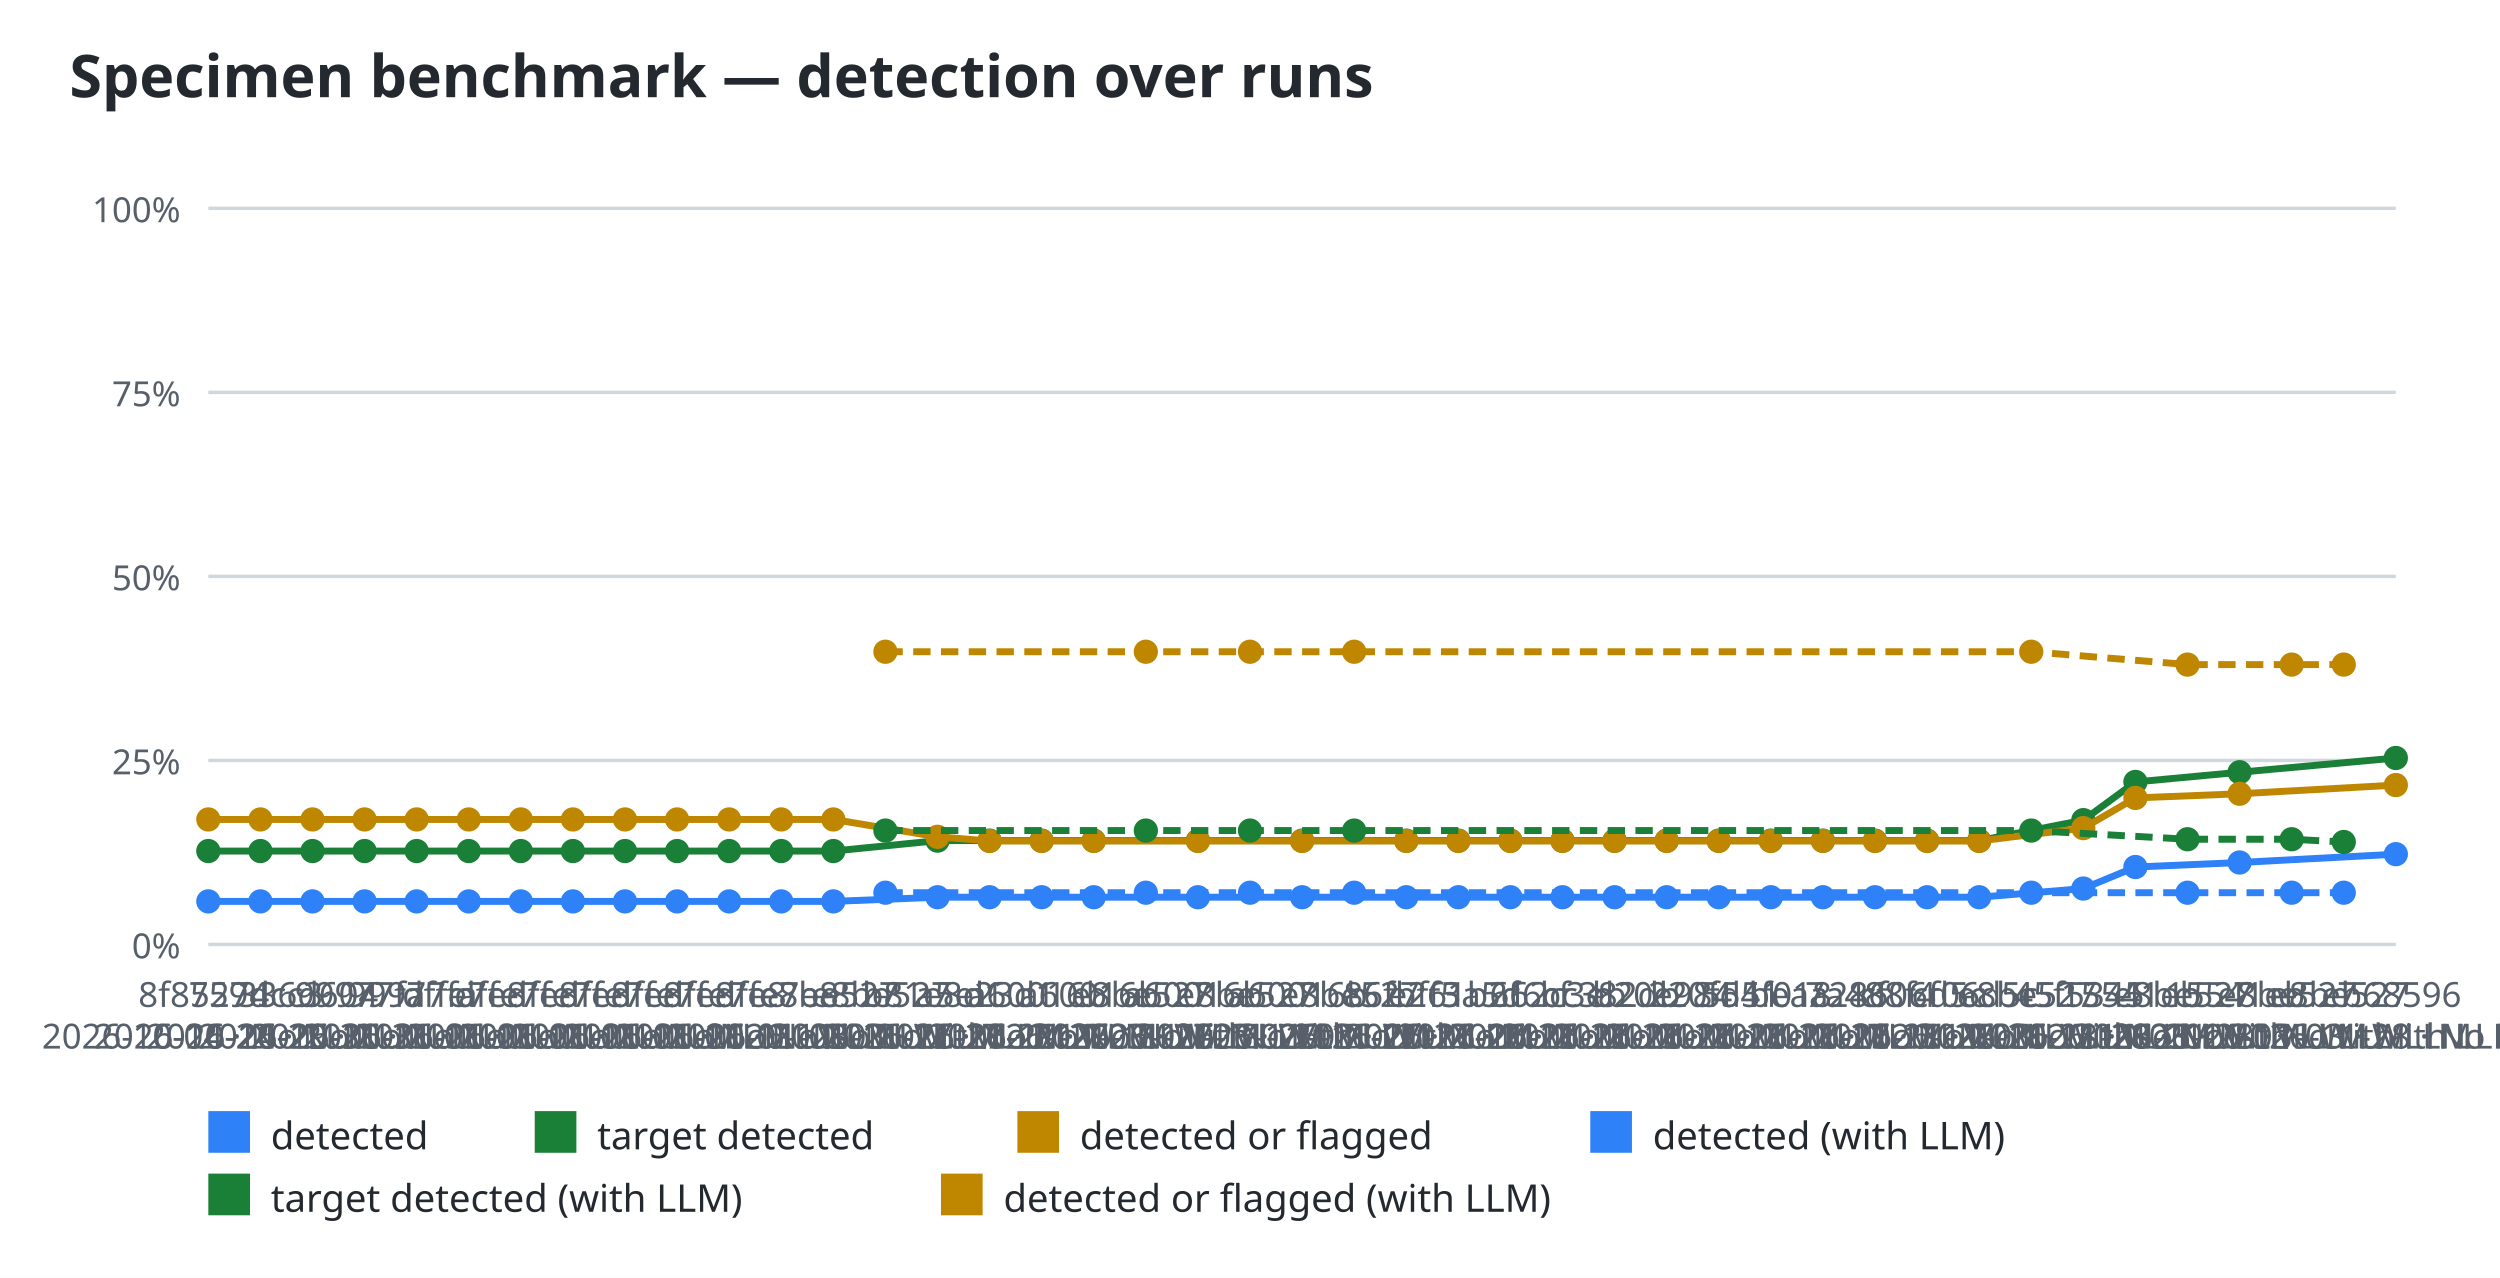
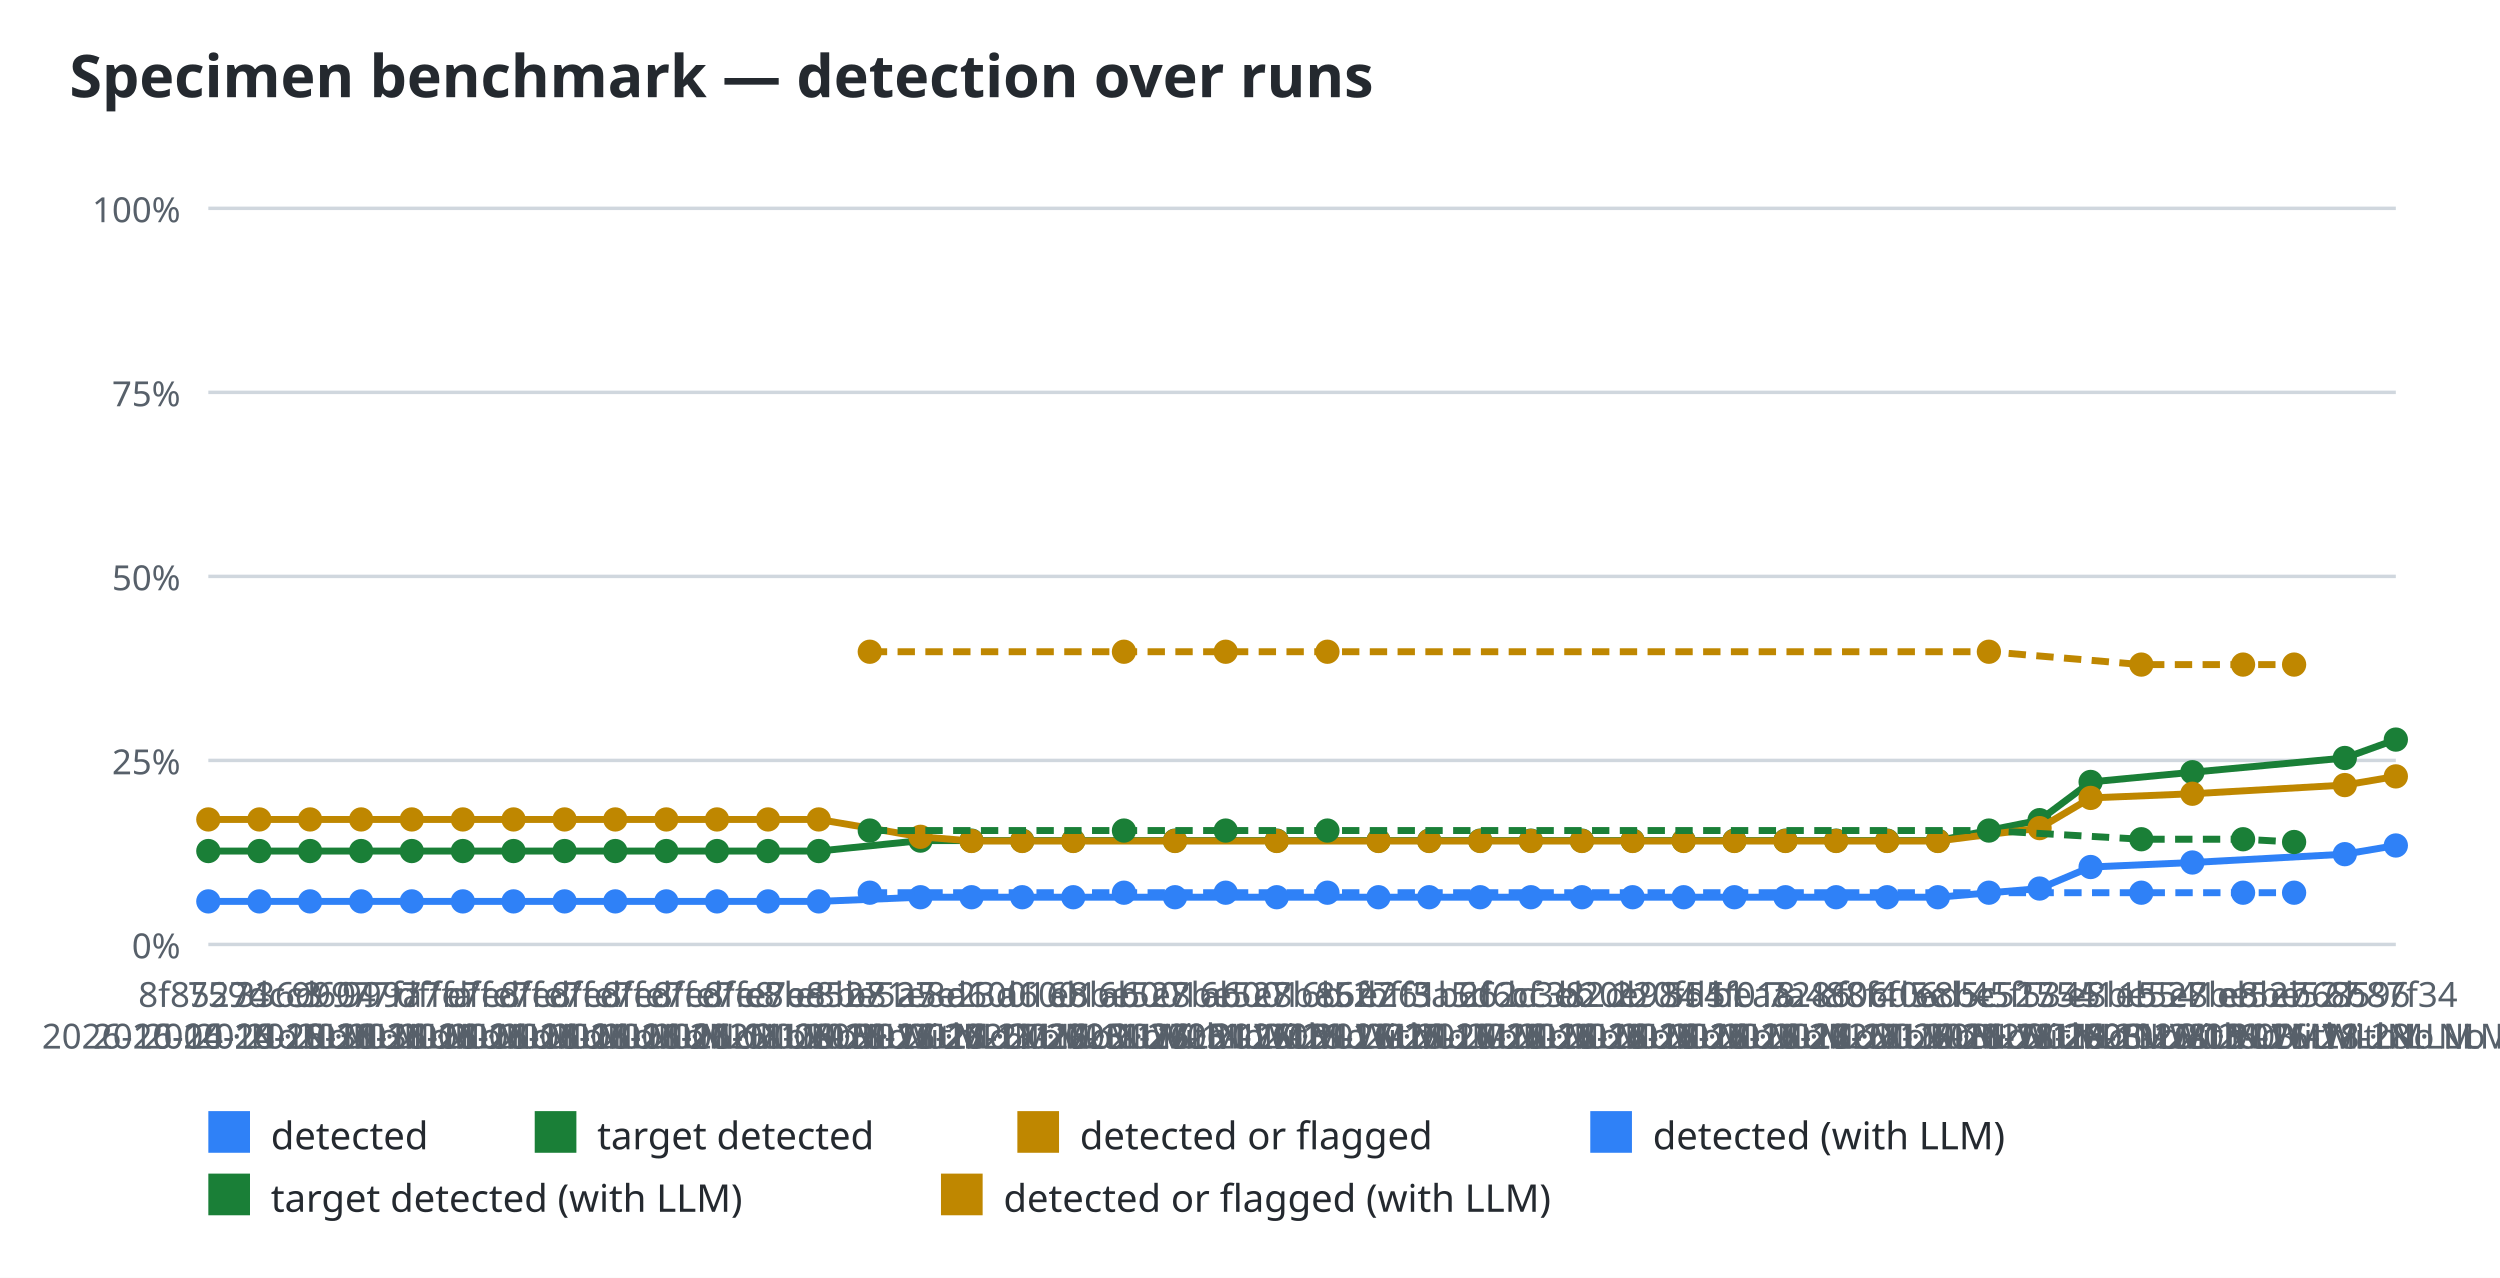
<svg xmlns="http://www.w3.org/2000/svg" viewBox="0 0 720 368" font-family="sans-serif">
  <rect width="720" height="368" fill="white" />
  <text x="20" y="28" font-size="17" font-weight="bold" fill="#24292f">Specimen benchmark — detection over runs</text>
  <line x1="60" y1="272.0" x2="690" y2="272.0" stroke="#d0d7de" stroke-width="1" />
  <text x="52" y="276.0" font-size="10" fill="#57606a" text-anchor="end">0%</text>
  <line x1="60" y1="219.0" x2="690" y2="219.0" stroke="#d0d7de" stroke-width="1" />
  <text x="52" y="223.0" font-size="10" fill="#57606a" text-anchor="end">25%</text>
  <line x1="60" y1="166.0" x2="690" y2="166.0" stroke="#d0d7de" stroke-width="1" />
  <text x="52" y="170.0" font-size="10" fill="#57606a" text-anchor="end">50%</text>
  <line x1="60" y1="113.0" x2="690" y2="113.0" stroke="#d0d7de" stroke-width="1" />
  <text x="52" y="117.0" font-size="10" fill="#57606a" text-anchor="end">75%</text>
  <line x1="60" y1="60.0" x2="690" y2="60.0" stroke="#d0d7de" stroke-width="1" />
  <text x="52" y="64.0" font-size="10" fill="#57606a" text-anchor="end">100%</text>
-   <polyline points="60.0,259.6 75.0,259.6 90.0,259.6 105.0,259.6 120.0,259.6 135.0,259.6 150.0,259.6 165.0,259.6 180.0,259.6 195.0,259.6 210.0,259.6 225.0,259.6 240.0,259.6 270.0,258.4 285.0,258.4 300.0,258.4 315.0,258.4 345.0,258.4 375.0,258.4 405.0,258.4 420.0,258.4 435.0,258.4 450.0,258.4 465.0,258.4 480.0,258.4 495.0,258.4 510.0,258.4 525.0,258.4 540.0,258.4 555.0,258.4 570.0,258.4 600.0,255.9 615.0,249.7 645.0,248.4 690.0,246.0" fill="none" stroke="#2f81f7" stroke-width="2" />
+   <polyline points="60.0,259.6 74.7,259.6 89.3,259.6 104.0,259.6 118.6,259.6 133.3,259.6 147.9,259.6 162.6,259.6 177.2,259.6 191.9,259.6 206.5,259.6 221.2,259.6 235.8,259.6 265.1,258.4 279.8,258.4 294.4,258.4 309.1,258.4 338.4,258.4 367.7,258.4 397.0,258.4 411.6,258.4 426.3,258.4 440.9,258.4 455.6,258.4 470.2,258.4 484.9,258.4 499.5,258.4 514.2,258.4 528.8,258.4 543.5,258.4 558.1,258.4 587.4,255.9 602.1,249.7 631.4,248.4 675.3,246.0 690.0,243.5" fill="none" stroke="#2f81f7" stroke-width="2" />
  <circle cx="60.0" cy="259.6" r="3.5" fill="#2f81f7" />
-   <circle cx="75.0" cy="259.6" r="3.5" fill="#2f81f7" />
-   <circle cx="90.0" cy="259.6" r="3.5" fill="#2f81f7" />
-   <circle cx="105.0" cy="259.6" r="3.5" fill="#2f81f7" />
-   <circle cx="120.0" cy="259.6" r="3.5" fill="#2f81f7" />
-   <circle cx="135.0" cy="259.6" r="3.5" fill="#2f81f7" />
-   <circle cx="150.0" cy="259.6" r="3.5" fill="#2f81f7" />
-   <circle cx="165.0" cy="259.6" r="3.5" fill="#2f81f7" />
-   <circle cx="180.0" cy="259.6" r="3.5" fill="#2f81f7" />
-   <circle cx="195.0" cy="259.6" r="3.5" fill="#2f81f7" />
-   <circle cx="210.0" cy="259.6" r="3.5" fill="#2f81f7" />
-   <circle cx="225.0" cy="259.6" r="3.5" fill="#2f81f7" />
-   <circle cx="240.0" cy="259.6" r="3.5" fill="#2f81f7" />
-   <circle cx="270.0" cy="258.4" r="3.5" fill="#2f81f7" />
-   <circle cx="285.0" cy="258.4" r="3.5" fill="#2f81f7" />
-   <circle cx="300.0" cy="258.4" r="3.5" fill="#2f81f7" />
-   <circle cx="315.0" cy="258.4" r="3.5" fill="#2f81f7" />
-   <circle cx="345.0" cy="258.4" r="3.5" fill="#2f81f7" />
-   <circle cx="375.0" cy="258.4" r="3.5" fill="#2f81f7" />
-   <circle cx="405.0" cy="258.4" r="3.5" fill="#2f81f7" />
-   <circle cx="420.0" cy="258.4" r="3.5" fill="#2f81f7" />
-   <circle cx="435.0" cy="258.4" r="3.5" fill="#2f81f7" />
-   <circle cx="450.0" cy="258.4" r="3.5" fill="#2f81f7" />
-   <circle cx="465.0" cy="258.4" r="3.5" fill="#2f81f7" />
-   <circle cx="480.0" cy="258.4" r="3.5" fill="#2f81f7" />
-   <circle cx="495.0" cy="258.4" r="3.5" fill="#2f81f7" />
-   <circle cx="510.0" cy="258.4" r="3.5" fill="#2f81f7" />
-   <circle cx="525.0" cy="258.4" r="3.5" fill="#2f81f7" />
-   <circle cx="540.0" cy="258.4" r="3.5" fill="#2f81f7" />
-   <circle cx="555.0" cy="258.4" r="3.5" fill="#2f81f7" />
-   <circle cx="570.0" cy="258.4" r="3.5" fill="#2f81f7" />
-   <circle cx="600.0" cy="255.9" r="3.5" fill="#2f81f7" />
-   <circle cx="615.0" cy="249.7" r="3.5" fill="#2f81f7" />
-   <circle cx="645.0" cy="248.4" r="3.5" fill="#2f81f7" />
-   <circle cx="690.0" cy="246.0" r="3.5" fill="#2f81f7" />
-   <polyline points="60.0,245.1 75.0,245.1 90.0,245.1 105.0,245.1 120.0,245.1 135.0,245.1 150.0,245.1 165.0,245.1 180.0,245.1 195.0,245.1 210.0,245.1 225.0,245.1 240.0,245.1 270.0,242.1 285.0,242.1 300.0,242.1 315.0,242.1 345.0,242.1 375.0,242.1 405.0,242.1 420.0,242.1 435.0,242.1 450.0,242.1 465.0,242.1 480.0,242.1 495.0,242.1 510.0,242.1 525.0,242.1 540.0,242.1 555.0,242.1 570.0,242.1 600.0,236.2 615.0,225.2 645.0,222.4 690.0,218.3" fill="none" stroke="#1a7f37" stroke-width="2" />
+   <circle cx="74.7" cy="259.6" r="3.5" fill="#2f81f7" />
+   <circle cx="89.3" cy="259.6" r="3.5" fill="#2f81f7" />
+   <circle cx="104.0" cy="259.6" r="3.5" fill="#2f81f7" />
+   <circle cx="118.6" cy="259.6" r="3.5" fill="#2f81f7" />
+   <circle cx="133.3" cy="259.6" r="3.5" fill="#2f81f7" />
+   <circle cx="147.9" cy="259.6" r="3.5" fill="#2f81f7" />
+   <circle cx="162.6" cy="259.6" r="3.5" fill="#2f81f7" />
+   <circle cx="177.2" cy="259.6" r="3.5" fill="#2f81f7" />
+   <circle cx="191.9" cy="259.6" r="3.5" fill="#2f81f7" />
+   <circle cx="206.5" cy="259.6" r="3.5" fill="#2f81f7" />
+   <circle cx="221.2" cy="259.6" r="3.5" fill="#2f81f7" />
+   <circle cx="235.8" cy="259.6" r="3.5" fill="#2f81f7" />
+   <circle cx="265.1" cy="258.4" r="3.5" fill="#2f81f7" />
+   <circle cx="279.8" cy="258.4" r="3.5" fill="#2f81f7" />
+   <circle cx="294.4" cy="258.4" r="3.5" fill="#2f81f7" />
+   <circle cx="309.1" cy="258.4" r="3.5" fill="#2f81f7" />
+   <circle cx="338.4" cy="258.4" r="3.5" fill="#2f81f7" />
+   <circle cx="367.7" cy="258.4" r="3.5" fill="#2f81f7" />
+   <circle cx="397.0" cy="258.4" r="3.5" fill="#2f81f7" />
+   <circle cx="411.6" cy="258.4" r="3.5" fill="#2f81f7" />
+   <circle cx="426.3" cy="258.4" r="3.5" fill="#2f81f7" />
+   <circle cx="440.9" cy="258.4" r="3.5" fill="#2f81f7" />
+   <circle cx="455.6" cy="258.4" r="3.5" fill="#2f81f7" />
+   <circle cx="470.2" cy="258.4" r="3.5" fill="#2f81f7" />
+   <circle cx="484.9" cy="258.4" r="3.5" fill="#2f81f7" />
+   <circle cx="499.5" cy="258.4" r="3.5" fill="#2f81f7" />
+   <circle cx="514.2" cy="258.4" r="3.5" fill="#2f81f7" />
+   <circle cx="528.8" cy="258.4" r="3.5" fill="#2f81f7" />
+   <circle cx="543.5" cy="258.4" r="3.5" fill="#2f81f7" />
+   <circle cx="558.1" cy="258.4" r="3.5" fill="#2f81f7" />
+   <circle cx="587.4" cy="255.9" r="3.5" fill="#2f81f7" />
+   <circle cx="602.1" cy="249.7" r="3.5" fill="#2f81f7" />
+   <circle cx="631.4" cy="248.4" r="3.5" fill="#2f81f7" />
+   <circle cx="675.3" cy="246.0" r="3.5" fill="#2f81f7" />
+   <circle cx="690.0" cy="243.5" r="3.5" fill="#2f81f7" />
+   <polyline points="60.0,245.1 74.7,245.1 89.3,245.1 104.0,245.1 118.6,245.1 133.3,245.1 147.9,245.1 162.6,245.1 177.2,245.1 191.9,245.1 206.5,245.1 221.2,245.1 235.8,245.1 265.1,242.1 279.8,242.1 294.4,242.1 309.1,242.1 338.4,242.1 367.7,242.1 397.0,242.1 411.6,242.1 426.3,242.1 440.9,242.1 455.6,242.1 470.2,242.1 484.9,242.1 499.5,242.1 514.2,242.1 528.8,242.1 543.5,242.1 558.1,242.1 587.4,236.2 602.1,225.2 631.4,222.4 675.3,218.3 690.0,213.0" fill="none" stroke="#1a7f37" stroke-width="2" />
  <circle cx="60.0" cy="245.1" r="3.5" fill="#1a7f37" />
-   <circle cx="75.0" cy="245.1" r="3.5" fill="#1a7f37" />
-   <circle cx="90.0" cy="245.1" r="3.5" fill="#1a7f37" />
-   <circle cx="105.0" cy="245.1" r="3.5" fill="#1a7f37" />
-   <circle cx="120.0" cy="245.1" r="3.5" fill="#1a7f37" />
-   <circle cx="135.0" cy="245.1" r="3.5" fill="#1a7f37" />
-   <circle cx="150.0" cy="245.1" r="3.5" fill="#1a7f37" />
-   <circle cx="165.0" cy="245.1" r="3.5" fill="#1a7f37" />
-   <circle cx="180.0" cy="245.1" r="3.5" fill="#1a7f37" />
-   <circle cx="195.0" cy="245.1" r="3.5" fill="#1a7f37" />
-   <circle cx="210.0" cy="245.1" r="3.5" fill="#1a7f37" />
-   <circle cx="225.0" cy="245.1" r="3.5" fill="#1a7f37" />
-   <circle cx="240.0" cy="245.1" r="3.5" fill="#1a7f37" />
-   <circle cx="270.0" cy="242.1" r="3.5" fill="#1a7f37" />
-   <circle cx="285.0" cy="242.1" r="3.5" fill="#1a7f37" />
-   <circle cx="300.0" cy="242.1" r="3.5" fill="#1a7f37" />
-   <circle cx="315.0" cy="242.1" r="3.5" fill="#1a7f37" />
-   <circle cx="345.0" cy="242.1" r="3.5" fill="#1a7f37" />
-   <circle cx="375.0" cy="242.1" r="3.5" fill="#1a7f37" />
-   <circle cx="405.0" cy="242.1" r="3.5" fill="#1a7f37" />
-   <circle cx="420.0" cy="242.1" r="3.5" fill="#1a7f37" />
-   <circle cx="435.0" cy="242.1" r="3.5" fill="#1a7f37" />
-   <circle cx="450.0" cy="242.1" r="3.5" fill="#1a7f37" />
-   <circle cx="465.0" cy="242.1" r="3.5" fill="#1a7f37" />
-   <circle cx="480.0" cy="242.1" r="3.5" fill="#1a7f37" />
-   <circle cx="495.0" cy="242.1" r="3.5" fill="#1a7f37" />
-   <circle cx="510.0" cy="242.1" r="3.5" fill="#1a7f37" />
-   <circle cx="525.0" cy="242.1" r="3.5" fill="#1a7f37" />
-   <circle cx="540.0" cy="242.1" r="3.5" fill="#1a7f37" />
-   <circle cx="555.0" cy="242.1" r="3.5" fill="#1a7f37" />
-   <circle cx="570.0" cy="242.1" r="3.5" fill="#1a7f37" />
-   <circle cx="600.0" cy="236.2" r="3.5" fill="#1a7f37" />
-   <circle cx="615.0" cy="225.2" r="3.5" fill="#1a7f37" />
-   <circle cx="645.0" cy="222.4" r="3.5" fill="#1a7f37" />
-   <circle cx="690.0" cy="218.3" r="3.5" fill="#1a7f37" />
-   <polyline points="60.0,236.0 75.0,236.0 90.0,236.0 105.0,236.0 120.0,236.0 135.0,236.0 150.0,236.0 165.0,236.0 180.0,236.0 195.0,236.0 210.0,236.0 225.0,236.0 240.0,236.0 270.0,241.0 285.0,242.2 300.0,242.2 315.0,242.2 345.0,242.2 375.0,242.2 405.0,242.2 420.0,242.2 435.0,242.2 450.0,242.2 465.0,242.2 480.0,242.2 495.0,242.2 510.0,242.2 525.0,242.2 540.0,242.2 555.0,242.2 570.0,242.2 600.0,238.5 615.0,229.8 645.0,228.6 690.0,226.1" fill="none" stroke="#bf8700" stroke-width="2" />
+   <circle cx="74.7" cy="245.1" r="3.5" fill="#1a7f37" />
+   <circle cx="89.3" cy="245.1" r="3.5" fill="#1a7f37" />
+   <circle cx="104.0" cy="245.1" r="3.5" fill="#1a7f37" />
+   <circle cx="118.6" cy="245.1" r="3.5" fill="#1a7f37" />
+   <circle cx="133.3" cy="245.1" r="3.5" fill="#1a7f37" />
+   <circle cx="147.9" cy="245.1" r="3.5" fill="#1a7f37" />
+   <circle cx="162.6" cy="245.1" r="3.5" fill="#1a7f37" />
+   <circle cx="177.2" cy="245.1" r="3.5" fill="#1a7f37" />
+   <circle cx="191.9" cy="245.1" r="3.5" fill="#1a7f37" />
+   <circle cx="206.5" cy="245.1" r="3.5" fill="#1a7f37" />
+   <circle cx="221.2" cy="245.1" r="3.5" fill="#1a7f37" />
+   <circle cx="235.8" cy="245.1" r="3.5" fill="#1a7f37" />
+   <circle cx="265.1" cy="242.1" r="3.5" fill="#1a7f37" />
+   <circle cx="279.8" cy="242.1" r="3.5" fill="#1a7f37" />
+   <circle cx="294.4" cy="242.1" r="3.5" fill="#1a7f37" />
+   <circle cx="309.1" cy="242.1" r="3.5" fill="#1a7f37" />
+   <circle cx="338.4" cy="242.1" r="3.5" fill="#1a7f37" />
+   <circle cx="367.7" cy="242.1" r="3.5" fill="#1a7f37" />
+   <circle cx="397.0" cy="242.1" r="3.5" fill="#1a7f37" />
+   <circle cx="411.6" cy="242.1" r="3.5" fill="#1a7f37" />
+   <circle cx="426.3" cy="242.1" r="3.5" fill="#1a7f37" />
+   <circle cx="440.9" cy="242.1" r="3.5" fill="#1a7f37" />
+   <circle cx="455.6" cy="242.1" r="3.5" fill="#1a7f37" />
+   <circle cx="470.2" cy="242.1" r="3.5" fill="#1a7f37" />
+   <circle cx="484.9" cy="242.1" r="3.5" fill="#1a7f37" />
+   <circle cx="499.5" cy="242.1" r="3.5" fill="#1a7f37" />
+   <circle cx="514.2" cy="242.1" r="3.5" fill="#1a7f37" />
+   <circle cx="528.8" cy="242.1" r="3.5" fill="#1a7f37" />
+   <circle cx="543.5" cy="242.1" r="3.5" fill="#1a7f37" />
+   <circle cx="558.1" cy="242.1" r="3.5" fill="#1a7f37" />
+   <circle cx="587.4" cy="236.2" r="3.5" fill="#1a7f37" />
+   <circle cx="602.1" cy="225.2" r="3.5" fill="#1a7f37" />
+   <circle cx="631.4" cy="222.4" r="3.5" fill="#1a7f37" />
+   <circle cx="675.3" cy="218.3" r="3.5" fill="#1a7f37" />
+   <circle cx="690.0" cy="213.0" r="3.5" fill="#1a7f37" />
+   <polyline points="60.0,236.0 74.7,236.0 89.3,236.0 104.0,236.0 118.6,236.0 133.3,236.0 147.9,236.0 162.6,236.0 177.2,236.0 191.9,236.0 206.5,236.0 221.2,236.0 235.8,236.0 265.1,241.0 279.8,242.2 294.4,242.2 309.1,242.2 338.4,242.2 367.7,242.2 397.0,242.2 411.6,242.2 426.3,242.2 440.9,242.2 455.6,242.2 470.2,242.2 484.9,242.2 499.5,242.2 514.2,242.2 528.8,242.2 543.5,242.2 558.1,242.2 587.4,238.5 602.1,229.8 631.4,228.6 675.3,226.1 690.0,223.6" fill="none" stroke="#bf8700" stroke-width="2" />
  <circle cx="60.0" cy="236.0" r="3.5" fill="#bf8700" />
-   <circle cx="75.0" cy="236.0" r="3.5" fill="#bf8700" />
-   <circle cx="90.0" cy="236.0" r="3.5" fill="#bf8700" />
-   <circle cx="105.0" cy="236.0" r="3.5" fill="#bf8700" />
-   <circle cx="120.0" cy="236.0" r="3.5" fill="#bf8700" />
-   <circle cx="135.0" cy="236.0" r="3.5" fill="#bf8700" />
-   <circle cx="150.0" cy="236.0" r="3.5" fill="#bf8700" />
-   <circle cx="165.0" cy="236.0" r="3.5" fill="#bf8700" />
-   <circle cx="180.0" cy="236.0" r="3.5" fill="#bf8700" />
-   <circle cx="195.0" cy="236.0" r="3.5" fill="#bf8700" />
-   <circle cx="210.0" cy="236.0" r="3.5" fill="#bf8700" />
-   <circle cx="225.0" cy="236.0" r="3.5" fill="#bf8700" />
-   <circle cx="240.0" cy="236.0" r="3.5" fill="#bf8700" />
-   <circle cx="270.0" cy="241.0" r="3.5" fill="#bf8700" />
-   <circle cx="285.0" cy="242.2" r="3.5" fill="#bf8700" />
-   <circle cx="300.0" cy="242.2" r="3.5" fill="#bf8700" />
-   <circle cx="315.0" cy="242.2" r="3.5" fill="#bf8700" />
-   <circle cx="345.0" cy="242.2" r="3.5" fill="#bf8700" />
-   <circle cx="375.0" cy="242.2" r="3.5" fill="#bf8700" />
-   <circle cx="405.0" cy="242.2" r="3.5" fill="#bf8700" />
-   <circle cx="420.0" cy="242.2" r="3.5" fill="#bf8700" />
-   <circle cx="435.0" cy="242.2" r="3.5" fill="#bf8700" />
-   <circle cx="450.0" cy="242.2" r="3.5" fill="#bf8700" />
-   <circle cx="465.0" cy="242.2" r="3.5" fill="#bf8700" />
-   <circle cx="480.0" cy="242.2" r="3.5" fill="#bf8700" />
-   <circle cx="495.0" cy="242.2" r="3.5" fill="#bf8700" />
-   <circle cx="510.0" cy="242.2" r="3.5" fill="#bf8700" />
-   <circle cx="525.0" cy="242.2" r="3.5" fill="#bf8700" />
-   <circle cx="540.0" cy="242.2" r="3.5" fill="#bf8700" />
-   <circle cx="555.0" cy="242.2" r="3.5" fill="#bf8700" />
-   <circle cx="570.0" cy="242.2" r="3.5" fill="#bf8700" />
-   <circle cx="600.0" cy="238.5" r="3.5" fill="#bf8700" />
-   <circle cx="615.0" cy="229.8" r="3.5" fill="#bf8700" />
-   <circle cx="645.0" cy="228.6" r="3.5" fill="#bf8700" />
-   <circle cx="690.0" cy="226.1" r="3.5" fill="#bf8700" />
-   <polyline points="255.0,257.1 330.0,257.1 360.0,257.1 390.0,257.1 585.0,257.1 630.0,257.1 660.0,257.1 675.0,257.1" fill="none" stroke="#2f81f7" stroke-width="2" stroke-dasharray="5 3" />
-   <circle cx="255.0" cy="257.1" r="3.5" fill="#2f81f7" />
-   <circle cx="330.0" cy="257.1" r="3.5" fill="#2f81f7" />
-   <circle cx="360.0" cy="257.1" r="3.5" fill="#2f81f7" />
-   <circle cx="390.0" cy="257.1" r="3.5" fill="#2f81f7" />
-   <circle cx="585.0" cy="257.1" r="3.5" fill="#2f81f7" />
-   <circle cx="630.0" cy="257.1" r="3.5" fill="#2f81f7" />
-   <circle cx="660.0" cy="257.1" r="3.5" fill="#2f81f7" />
-   <circle cx="675.0" cy="257.1" r="3.5" fill="#2f81f7" />
-   <polyline points="255.0,239.2 330.0,239.2 360.0,239.2 390.0,239.2 585.0,239.2 630.0,241.7 660.0,241.7 675.0,242.5" fill="none" stroke="#1a7f37" stroke-width="2" stroke-dasharray="5 3" />
-   <circle cx="255.0" cy="239.2" r="3.5" fill="#1a7f37" />
-   <circle cx="330.0" cy="239.2" r="3.5" fill="#1a7f37" />
-   <circle cx="360.0" cy="239.2" r="3.5" fill="#1a7f37" />
-   <circle cx="390.0" cy="239.2" r="3.5" fill="#1a7f37" />
-   <circle cx="585.0" cy="239.2" r="3.5" fill="#1a7f37" />
-   <circle cx="630.0" cy="241.7" r="3.5" fill="#1a7f37" />
-   <circle cx="660.0" cy="241.7" r="3.5" fill="#1a7f37" />
-   <circle cx="675.0" cy="242.5" r="3.5" fill="#1a7f37" />
-   <polyline points="255.0,187.7 330.0,187.7 360.0,187.7 390.0,187.7 585.0,187.7 630.0,191.4 660.0,191.4 675.0,191.4" fill="none" stroke="#bf8700" stroke-width="2" stroke-dasharray="5 3" />
-   <circle cx="255.0" cy="187.7" r="3.5" fill="#bf8700" />
-   <circle cx="330.0" cy="187.7" r="3.5" fill="#bf8700" />
-   <circle cx="360.0" cy="187.7" r="3.5" fill="#bf8700" />
-   <circle cx="390.0" cy="187.7" r="3.5" fill="#bf8700" />
-   <circle cx="585.0" cy="187.7" r="3.5" fill="#bf8700" />
-   <circle cx="630.0" cy="191.4" r="3.5" fill="#bf8700" />
-   <circle cx="660.0" cy="191.4" r="3.5" fill="#bf8700" />
-   <circle cx="675.0" cy="191.4" r="3.5" fill="#bf8700" />
+   <circle cx="74.7" cy="236.0" r="3.5" fill="#bf8700" />
+   <circle cx="89.3" cy="236.0" r="3.5" fill="#bf8700" />
+   <circle cx="104.0" cy="236.0" r="3.5" fill="#bf8700" />
+   <circle cx="118.6" cy="236.0" r="3.5" fill="#bf8700" />
+   <circle cx="133.3" cy="236.0" r="3.5" fill="#bf8700" />
+   <circle cx="147.9" cy="236.0" r="3.5" fill="#bf8700" />
+   <circle cx="162.6" cy="236.0" r="3.5" fill="#bf8700" />
+   <circle cx="177.2" cy="236.0" r="3.5" fill="#bf8700" />
+   <circle cx="191.9" cy="236.0" r="3.5" fill="#bf8700" />
+   <circle cx="206.5" cy="236.0" r="3.5" fill="#bf8700" />
+   <circle cx="221.2" cy="236.0" r="3.5" fill="#bf8700" />
+   <circle cx="235.8" cy="236.0" r="3.5" fill="#bf8700" />
+   <circle cx="265.1" cy="241.0" r="3.5" fill="#bf8700" />
+   <circle cx="279.8" cy="242.2" r="3.5" fill="#bf8700" />
+   <circle cx="294.4" cy="242.2" r="3.5" fill="#bf8700" />
+   <circle cx="309.1" cy="242.2" r="3.5" fill="#bf8700" />
+   <circle cx="338.4" cy="242.2" r="3.5" fill="#bf8700" />
+   <circle cx="367.7" cy="242.2" r="3.5" fill="#bf8700" />
+   <circle cx="397.0" cy="242.2" r="3.5" fill="#bf8700" />
+   <circle cx="411.6" cy="242.2" r="3.5" fill="#bf8700" />
+   <circle cx="426.3" cy="242.2" r="3.5" fill="#bf8700" />
+   <circle cx="440.9" cy="242.2" r="3.5" fill="#bf8700" />
+   <circle cx="455.6" cy="242.2" r="3.5" fill="#bf8700" />
+   <circle cx="470.2" cy="242.2" r="3.5" fill="#bf8700" />
+   <circle cx="484.9" cy="242.2" r="3.5" fill="#bf8700" />
+   <circle cx="499.5" cy="242.2" r="3.5" fill="#bf8700" />
+   <circle cx="514.2" cy="242.2" r="3.5" fill="#bf8700" />
+   <circle cx="528.8" cy="242.2" r="3.5" fill="#bf8700" />
+   <circle cx="543.5" cy="242.2" r="3.5" fill="#bf8700" />
+   <circle cx="558.1" cy="242.2" r="3.5" fill="#bf8700" />
+   <circle cx="587.4" cy="238.5" r="3.5" fill="#bf8700" />
+   <circle cx="602.1" cy="229.8" r="3.5" fill="#bf8700" />
+   <circle cx="631.4" cy="228.6" r="3.5" fill="#bf8700" />
+   <circle cx="675.3" cy="226.1" r="3.5" fill="#bf8700" />
+   <circle cx="690.0" cy="223.6" r="3.5" fill="#bf8700" />
+   <polyline points="250.5,257.1 323.7,257.1 353.0,257.1 382.3,257.1 572.8,257.1 616.7,257.1 646.0,257.1 660.7,257.1" fill="none" stroke="#2f81f7" stroke-width="2" stroke-dasharray="5 3" />
+   <circle cx="250.5" cy="257.1" r="3.5" fill="#2f81f7" />
+   <circle cx="323.7" cy="257.1" r="3.5" fill="#2f81f7" />
+   <circle cx="353.0" cy="257.1" r="3.5" fill="#2f81f7" />
+   <circle cx="382.3" cy="257.1" r="3.5" fill="#2f81f7" />
+   <circle cx="572.8" cy="257.1" r="3.5" fill="#2f81f7" />
+   <circle cx="616.7" cy="257.1" r="3.5" fill="#2f81f7" />
+   <circle cx="646.0" cy="257.1" r="3.5" fill="#2f81f7" />
+   <circle cx="660.7" cy="257.1" r="3.5" fill="#2f81f7" />
+   <polyline points="250.5,239.2 323.7,239.2 353.0,239.2 382.3,239.2 572.8,239.2 616.7,241.7 646.0,241.7 660.7,242.5" fill="none" stroke="#1a7f37" stroke-width="2" stroke-dasharray="5 3" />
+   <circle cx="250.5" cy="239.2" r="3.5" fill="#1a7f37" />
+   <circle cx="323.7" cy="239.2" r="3.5" fill="#1a7f37" />
+   <circle cx="353.0" cy="239.2" r="3.5" fill="#1a7f37" />
+   <circle cx="382.3" cy="239.2" r="3.5" fill="#1a7f37" />
+   <circle cx="572.8" cy="239.2" r="3.5" fill="#1a7f37" />
+   <circle cx="616.7" cy="241.7" r="3.5" fill="#1a7f37" />
+   <circle cx="646.0" cy="241.7" r="3.5" fill="#1a7f37" />
+   <circle cx="660.7" cy="242.5" r="3.5" fill="#1a7f37" />
+   <polyline points="250.5,187.7 323.7,187.7 353.0,187.7 382.3,187.7 572.8,187.7 616.7,191.4 646.0,191.4 660.7,191.4" fill="none" stroke="#bf8700" stroke-width="2" stroke-dasharray="5 3" />
+   <circle cx="250.5" cy="187.7" r="3.5" fill="#bf8700" />
+   <circle cx="323.7" cy="187.7" r="3.5" fill="#bf8700" />
+   <circle cx="353.0" cy="187.7" r="3.5" fill="#bf8700" />
+   <circle cx="382.3" cy="187.7" r="3.5" fill="#bf8700" />
+   <circle cx="572.8" cy="187.7" r="3.5" fill="#bf8700" />
+   <circle cx="616.7" cy="191.4" r="3.5" fill="#bf8700" />
+   <circle cx="646.0" cy="191.4" r="3.5" fill="#bf8700" />
+   <circle cx="660.7" cy="191.4" r="3.5" fill="#bf8700" />
  <text x="60.0" y="290" font-size="10" fill="#57606a" text-anchor="middle">
    <tspan x="60.0" dy="0">8f85274</tspan>
    <tspan x="60.0" dy="12">2026-10-04 · No LLM</tspan>
  </text>
-   <text x="75.0" y="290" font-size="10" fill="#57606a" text-anchor="middle">
-     <tspan x="75.0" dy="0">759dcc3</tspan>
-     <tspan x="75.0" dy="12">2026-10-24 · No LLM</tspan>
-   </text>
-   <text x="90.0" y="290" font-size="10" fill="#57606a" text-anchor="middle">
-     <tspan x="90.0" dy="0">336d604</tspan>
-     <tspan x="90.0" dy="12">2026-10-29 · No LLM</tspan>
-   </text>
-   <text x="105.0" y="290" font-size="10" fill="#57606a" text-anchor="middle">
-     <tspan x="105.0" dy="0">99977fa</tspan>
-     <tspan x="105.0" dy="12">2026-10-31 · No LLM</tspan>
-   </text>
-   <text x="120.0" y="290" font-size="10" fill="#57606a" text-anchor="middle">
-     <tspan x="120.0" dy="0">99977fa</tspan>
-     <tspan x="120.0" dy="12">2026-10-31 · No LLM</tspan>
-   </text>
-   <text x="135.0" y="290" font-size="10" fill="#57606a" text-anchor="middle">
-     <tspan x="135.0" dy="0">dffe7e8</tspan>
-     <tspan x="135.0" dy="12">2026-11-01 · No LLM</tspan>
-   </text>
-   <text x="150.0" y="290" font-size="10" fill="#57606a" text-anchor="middle">
-     <tspan x="150.0" dy="0">dffe7e8</tspan>
-     <tspan x="150.0" dy="12">2026-11-01 · No LLM</tspan>
-   </text>
-   <text x="165.0" y="290" font-size="10" fill="#57606a" text-anchor="middle">
-     <tspan x="165.0" dy="0">dffe7e8</tspan>
-     <tspan x="165.0" dy="12">2026-11-01 · No LLM</tspan>
-   </text>
-   <text x="180.0" y="290" font-size="10" fill="#57606a" text-anchor="middle">
-     <tspan x="180.0" dy="0">dffe7e8</tspan>
-     <tspan x="180.0" dy="12">2026-11-01 · No LLM</tspan>
-   </text>
-   <text x="195.0" y="290" font-size="10" fill="#57606a" text-anchor="middle">
-     <tspan x="195.0" dy="0">dffe7e8</tspan>
-     <tspan x="195.0" dy="12">2026-11-01 · No LLM</tspan>
-   </text>
-   <text x="210.0" y="290" font-size="10" fill="#57606a" text-anchor="middle">
-     <tspan x="210.0" dy="0">dffe7e8</tspan>
-     <tspan x="210.0" dy="12">2026-11-01 · No LLM</tspan>
-   </text>
-   <text x="225.0" y="290" font-size="10" fill="#57606a" text-anchor="middle">
-     <tspan x="225.0" dy="0">dffe7e8</tspan>
-     <tspan x="225.0" dy="12">2026-11-01 · No LLM</tspan>
-   </text>
-   <text x="240.0" y="290" font-size="10" fill="#57606a" text-anchor="middle">
-     <tspan x="240.0" dy="0">e8be527</tspan>
-     <tspan x="240.0" dy="12">2026-11-03 · No LLM</tspan>
-   </text>
-   <text x="255.0" y="290" font-size="10" fill="#57606a" text-anchor="middle">
-     <tspan x="255.0" dy="0">e8be527</tspan>
-     <tspan x="255.0" dy="12">2026-11-03 · With LLM</tspan>
-   </text>
-   <text x="270.0" y="290" font-size="10" fill="#57606a" text-anchor="middle">
-     <tspan x="270.0" dy="0">b81e8d1</tspan>
-     <tspan x="270.0" dy="12">2026-11-27 · No LLM</tspan>
-   </text>
-   <text x="285.0" y="290" font-size="10" fill="#57606a" text-anchor="middle">
-     <tspan x="285.0" dy="0">a5e23d1</tspan>
-     <tspan x="285.0" dy="12">2026-11-27 · No LLM</tspan>
-   </text>
-   <text x="300.0" y="290" font-size="10" fill="#57606a" text-anchor="middle">
-     <tspan x="300.0" dy="0">a60016b</tspan>
-     <tspan x="300.0" dy="12">2026-11-27 · No LLM</tspan>
-   </text>
-   <text x="315.0" y="290" font-size="10" fill="#57606a" text-anchor="middle">
-     <tspan x="315.0" dy="0">a60016b</tspan>
-     <tspan x="315.0" dy="12">2026-11-27 · No LLM</tspan>
-   </text>
-   <text x="330.0" y="290" font-size="10" fill="#57606a" text-anchor="middle">
-     <tspan x="330.0" dy="0">e8be527</tspan>
-     <tspan x="330.0" dy="12">2026-11-03 · With LLM</tspan>
-   </text>
-   <text x="345.0" y="290" font-size="10" fill="#57606a" text-anchor="middle">
-     <tspan x="345.0" dy="0">a60016b</tspan>
-     <tspan x="345.0" dy="12">2026-11-27 · No LLM</tspan>
-   </text>
-   <text x="360.0" y="290" font-size="10" fill="#57606a" text-anchor="middle">
-     <tspan x="360.0" dy="0">e8be527</tspan>
-     <tspan x="360.0" dy="12">2026-11-03 · With LLM</tspan>
-   </text>
-   <text x="375.0" y="290" font-size="10" fill="#57606a" text-anchor="middle">
-     <tspan x="375.0" dy="0">a60016b</tspan>
-     <tspan x="375.0" dy="12">2026-11-27 · No LLM</tspan>
-   </text>
-   <text x="390.0" y="290" font-size="10" fill="#57606a" text-anchor="middle">
-     <tspan x="390.0" dy="0">e8be527</tspan>
-     <tspan x="390.0" dy="12">2026-11-03 · With LLM</tspan>
-   </text>
-   <text x="405.0" y="290" font-size="10" fill="#57606a" text-anchor="middle">
-     <tspan x="405.0" dy="0">86fbff5</tspan>
-     <tspan x="405.0" dy="12">2026-11-27 · No LLM</tspan>
-   </text>
-   <text x="420.0" y="290" font-size="10" fill="#57606a" text-anchor="middle">
-     <tspan x="420.0" dy="0">e261b2f</tspan>
-     <tspan x="420.0" dy="12">2026-11-27 · No LLM</tspan>
-   </text>
-   <text x="435.0" y="290" font-size="10" fill="#57606a" text-anchor="middle">
-     <tspan x="435.0" dy="0">3a5d6cf</tspan>
-     <tspan x="435.0" dy="12">2026-11-27 · No LLM</tspan>
-   </text>
-   <text x="450.0" y="290" font-size="10" fill="#57606a" text-anchor="middle">
-     <tspan x="450.0" dy="0">662c3eb</tspan>
-     <tspan x="450.0" dy="12">2026-11-27 · No LLM</tspan>
-   </text>
-   <text x="465.0" y="290" font-size="10" fill="#57606a" text-anchor="middle">
-     <tspan x="465.0" dy="0">bc382db</tspan>
-     <tspan x="465.0" dy="12">2026-11-27 · No LLM</tspan>
-   </text>
-   <text x="480.0" y="290" font-size="10" fill="#57606a" text-anchor="middle">
-     <tspan x="480.0" dy="0">b20e984</tspan>
-     <tspan x="480.0" dy="12">2026-11-27 · No LLM</tspan>
-   </text>
-   <text x="495.0" y="290" font-size="10" fill="#57606a" text-anchor="middle">
-     <tspan x="495.0" dy="0">220fd51</tspan>
-     <tspan x="495.0" dy="12">2026-11-27 · No LLM</tspan>
-   </text>
-   <text x="510.0" y="290" font-size="10" fill="#57606a" text-anchor="middle">
-     <tspan x="510.0" dy="0">554f018</tspan>
-     <tspan x="510.0" dy="12">2026-11-27 · No LLM</tspan>
-   </text>
-   <text x="525.0" y="290" font-size="10" fill="#57606a" text-anchor="middle">
-     <tspan x="525.0" dy="0">beaa286</tspan>
-     <tspan x="525.0" dy="12">2026-11-27 · No LLM</tspan>
-   </text>
-   <text x="540.0" y="290" font-size="10" fill="#57606a" text-anchor="middle">
-     <tspan x="540.0" dy="0">7a488f4</tspan>
-     <tspan x="540.0" dy="12">2026-11-27 · No LLM</tspan>
-   </text>
-   <text x="555.0" y="290" font-size="10" fill="#57606a" text-anchor="middle">
-     <tspan x="555.0" dy="0">cf06d5c</tspan>
-     <tspan x="555.0" dy="12">2026-11-27 · No LLM</tspan>
-   </text>
-   <text x="570.0" y="290" font-size="10" fill="#57606a" text-anchor="middle">
-     <tspan x="570.0" dy="0">cf06d5c</tspan>
-     <tspan x="570.0" dy="12">2026-11-27 · No LLM</tspan>
-   </text>
-   <text x="585.0" y="290" font-size="10" fill="#57606a" text-anchor="middle">
-     <tspan x="585.0" dy="0">e8be527</tspan>
-     <tspan x="585.0" dy="12">2026-11-03 · With LLM</tspan>
-   </text>
-   <text x="600.0" y="290" font-size="10" fill="#57606a" text-anchor="middle">
-     <tspan x="600.0" dy="0">45f5345</tspan>
-     <tspan x="600.0" dy="12">2026-11-28 · No LLM</tspan>
-   </text>
-   <text x="615.0" y="290" font-size="10" fill="#57606a" text-anchor="middle">
-     <tspan x="615.0" dy="0">15541eb</tspan>
-     <tspan x="615.0" dy="12">2026-11-28 · No LLM</tspan>
-   </text>
-   <text x="630.0" y="290" font-size="10" fill="#57606a" text-anchor="middle">
-     <tspan x="630.0" dy="0">e8be527</tspan>
-     <tspan x="630.0" dy="12">2026-11-03 · With LLM</tspan>
-   </text>
-   <text x="645.0" y="290" font-size="10" fill="#57606a" text-anchor="middle">
-     <tspan x="645.0" dy="0">15541eb</tspan>
-     <tspan x="645.0" dy="12">2026-11-28 · No LLM</tspan>
-   </text>
-   <text x="660.0" y="290" font-size="10" fill="#57606a" text-anchor="middle">
-     <tspan x="660.0" dy="0">e8be527</tspan>
-     <tspan x="660.0" dy="12">2026-11-03 · With LLM</tspan>
-   </text>
-   <text x="675.0" y="290" font-size="10" fill="#57606a" text-anchor="middle">
-     <tspan x="675.0" dy="0">e8be527</tspan>
-     <tspan x="675.0" dy="12">2026-11-03 · With LLM</tspan>
+   <text x="74.7" y="290" font-size="10" fill="#57606a" text-anchor="middle">
+     <tspan x="74.7" dy="0">759dcc3</tspan>
+     <tspan x="74.7" dy="12">2026-10-24 · No LLM</tspan>
+   </text>
+   <text x="89.3" y="290" font-size="10" fill="#57606a" text-anchor="middle">
+     <tspan x="89.3" dy="0">336d604</tspan>
+     <tspan x="89.3" dy="12">2026-10-29 · No LLM</tspan>
+   </text>
+   <text x="104.0" y="290" font-size="10" fill="#57606a" text-anchor="middle">
+     <tspan x="104.0" dy="0">99977fa</tspan>
+     <tspan x="104.0" dy="12">2026-10-31 · No LLM</tspan>
+   </text>
+   <text x="118.6" y="290" font-size="10" fill="#57606a" text-anchor="middle">
+     <tspan x="118.6" dy="0">99977fa</tspan>
+     <tspan x="118.6" dy="12">2026-10-31 · No LLM</tspan>
+   </text>
+   <text x="133.3" y="290" font-size="10" fill="#57606a" text-anchor="middle">
+     <tspan x="133.3" dy="0">dffe7e8</tspan>
+     <tspan x="133.3" dy="12">2026-11-01 · No LLM</tspan>
+   </text>
+   <text x="147.9" y="290" font-size="10" fill="#57606a" text-anchor="middle">
+     <tspan x="147.9" dy="0">dffe7e8</tspan>
+     <tspan x="147.9" dy="12">2026-11-01 · No LLM</tspan>
+   </text>
+   <text x="162.6" y="290" font-size="10" fill="#57606a" text-anchor="middle">
+     <tspan x="162.6" dy="0">dffe7e8</tspan>
+     <tspan x="162.6" dy="12">2026-11-01 · No LLM</tspan>
+   </text>
+   <text x="177.2" y="290" font-size="10" fill="#57606a" text-anchor="middle">
+     <tspan x="177.2" dy="0">dffe7e8</tspan>
+     <tspan x="177.2" dy="12">2026-11-01 · No LLM</tspan>
+   </text>
+   <text x="191.9" y="290" font-size="10" fill="#57606a" text-anchor="middle">
+     <tspan x="191.9" dy="0">dffe7e8</tspan>
+     <tspan x="191.9" dy="12">2026-11-01 · No LLM</tspan>
+   </text>
+   <text x="206.5" y="290" font-size="10" fill="#57606a" text-anchor="middle">
+     <tspan x="206.5" dy="0">dffe7e8</tspan>
+     <tspan x="206.5" dy="12">2026-11-01 · No LLM</tspan>
+   </text>
+   <text x="221.2" y="290" font-size="10" fill="#57606a" text-anchor="middle">
+     <tspan x="221.2" dy="0">dffe7e8</tspan>
+     <tspan x="221.2" dy="12">2026-11-01 · No LLM</tspan>
+   </text>
+   <text x="235.8" y="290" font-size="10" fill="#57606a" text-anchor="middle">
+     <tspan x="235.8" dy="0">e8be527</tspan>
+     <tspan x="235.8" dy="12">2026-11-03 · No LLM</tspan>
+   </text>
+   <text x="250.5" y="290" font-size="10" fill="#57606a" text-anchor="middle">
+     <tspan x="250.5" dy="0">e8be527</tspan>
+     <tspan x="250.5" dy="12">2026-11-03 · With LLM</tspan>
+   </text>
+   <text x="265.1" y="290" font-size="10" fill="#57606a" text-anchor="middle">
+     <tspan x="265.1" dy="0">b81e8d1</tspan>
+     <tspan x="265.1" dy="12">2026-11-27 · No LLM</tspan>
+   </text>
+   <text x="279.8" y="290" font-size="10" fill="#57606a" text-anchor="middle">
+     <tspan x="279.8" dy="0">a5e23d1</tspan>
+     <tspan x="279.8" dy="12">2026-11-27 · No LLM</tspan>
+   </text>
+   <text x="294.4" y="290" font-size="10" fill="#57606a" text-anchor="middle">
+     <tspan x="294.4" dy="0">a60016b</tspan>
+     <tspan x="294.4" dy="12">2026-11-27 · No LLM</tspan>
+   </text>
+   <text x="309.1" y="290" font-size="10" fill="#57606a" text-anchor="middle">
+     <tspan x="309.1" dy="0">a60016b</tspan>
+     <tspan x="309.1" dy="12">2026-11-27 · No LLM</tspan>
+   </text>
+   <text x="323.7" y="290" font-size="10" fill="#57606a" text-anchor="middle">
+     <tspan x="323.7" dy="0">e8be527</tspan>
+     <tspan x="323.7" dy="12">2026-11-03 · With LLM</tspan>
+   </text>
+   <text x="338.4" y="290" font-size="10" fill="#57606a" text-anchor="middle">
+     <tspan x="338.4" dy="0">a60016b</tspan>
+     <tspan x="338.4" dy="12">2026-11-27 · No LLM</tspan>
+   </text>
+   <text x="353.0" y="290" font-size="10" fill="#57606a" text-anchor="middle">
+     <tspan x="353.0" dy="0">e8be527</tspan>
+     <tspan x="353.0" dy="12">2026-11-03 · With LLM</tspan>
+   </text>
+   <text x="367.7" y="290" font-size="10" fill="#57606a" text-anchor="middle">
+     <tspan x="367.7" dy="0">a60016b</tspan>
+     <tspan x="367.7" dy="12">2026-11-27 · No LLM</tspan>
+   </text>
+   <text x="382.3" y="290" font-size="10" fill="#57606a" text-anchor="middle">
+     <tspan x="382.3" dy="0">e8be527</tspan>
+     <tspan x="382.3" dy="12">2026-11-03 · With LLM</tspan>
+   </text>
+   <text x="397.0" y="290" font-size="10" fill="#57606a" text-anchor="middle">
+     <tspan x="397.0" dy="0">86fbff5</tspan>
+     <tspan x="397.0" dy="12">2026-11-27 · No LLM</tspan>
+   </text>
+   <text x="411.6" y="290" font-size="10" fill="#57606a" text-anchor="middle">
+     <tspan x="411.6" dy="0">e261b2f</tspan>
+     <tspan x="411.6" dy="12">2026-11-27 · No LLM</tspan>
+   </text>
+   <text x="426.3" y="290" font-size="10" fill="#57606a" text-anchor="middle">
+     <tspan x="426.3" dy="0">3a5d6cf</tspan>
+     <tspan x="426.3" dy="12">2026-11-27 · No LLM</tspan>
+   </text>
+   <text x="440.9" y="290" font-size="10" fill="#57606a" text-anchor="middle">
+     <tspan x="440.9" dy="0">662c3eb</tspan>
+     <tspan x="440.9" dy="12">2026-11-27 · No LLM</tspan>
+   </text>
+   <text x="455.6" y="290" font-size="10" fill="#57606a" text-anchor="middle">
+     <tspan x="455.6" dy="0">bc382db</tspan>
+     <tspan x="455.6" dy="12">2026-11-27 · No LLM</tspan>
+   </text>
+   <text x="470.2" y="290" font-size="10" fill="#57606a" text-anchor="middle">
+     <tspan x="470.2" dy="0">b20e984</tspan>
+     <tspan x="470.2" dy="12">2026-11-27 · No LLM</tspan>
+   </text>
+   <text x="484.9" y="290" font-size="10" fill="#57606a" text-anchor="middle">
+     <tspan x="484.9" dy="0">220fd51</tspan>
+     <tspan x="484.9" dy="12">2026-11-27 · No LLM</tspan>
+   </text>
+   <text x="499.5" y="290" font-size="10" fill="#57606a" text-anchor="middle">
+     <tspan x="499.5" dy="0">554f018</tspan>
+     <tspan x="499.5" dy="12">2026-11-27 · No LLM</tspan>
+   </text>
+   <text x="514.2" y="290" font-size="10" fill="#57606a" text-anchor="middle">
+     <tspan x="514.2" dy="0">beaa286</tspan>
+     <tspan x="514.2" dy="12">2026-11-27 · No LLM</tspan>
+   </text>
+   <text x="528.8" y="290" font-size="10" fill="#57606a" text-anchor="middle">
+     <tspan x="528.8" dy="0">7a488f4</tspan>
+     <tspan x="528.8" dy="12">2026-11-27 · No LLM</tspan>
+   </text>
+   <text x="543.5" y="290" font-size="10" fill="#57606a" text-anchor="middle">
+     <tspan x="543.5" dy="0">cf06d5c</tspan>
+     <tspan x="543.5" dy="12">2026-11-27 · No LLM</tspan>
+   </text>
+   <text x="558.1" y="290" font-size="10" fill="#57606a" text-anchor="middle">
+     <tspan x="558.1" dy="0">cf06d5c</tspan>
+     <tspan x="558.1" dy="12">2026-11-27 · No LLM</tspan>
+   </text>
+   <text x="572.8" y="290" font-size="10" fill="#57606a" text-anchor="middle">
+     <tspan x="572.8" dy="0">e8be527</tspan>
+     <tspan x="572.8" dy="12">2026-11-03 · With LLM</tspan>
+   </text>
+   <text x="587.4" y="290" font-size="10" fill="#57606a" text-anchor="middle">
+     <tspan x="587.4" dy="0">45f5345</tspan>
+     <tspan x="587.4" dy="12">2026-11-28 · No LLM</tspan>
+   </text>
+   <text x="602.1" y="290" font-size="10" fill="#57606a" text-anchor="middle">
+     <tspan x="602.1" dy="0">15541eb</tspan>
+     <tspan x="602.1" dy="12">2026-11-28 · No LLM</tspan>
+   </text>
+   <text x="616.7" y="290" font-size="10" fill="#57606a" text-anchor="middle">
+     <tspan x="616.7" dy="0">e8be527</tspan>
+     <tspan x="616.7" dy="12">2026-11-03 · With LLM</tspan>
+   </text>
+   <text x="631.4" y="290" font-size="10" fill="#57606a" text-anchor="middle">
+     <tspan x="631.4" dy="0">15541eb</tspan>
+     <tspan x="631.4" dy="12">2026-11-28 · No LLM</tspan>
+   </text>
+   <text x="646.0" y="290" font-size="10" fill="#57606a" text-anchor="middle">
+     <tspan x="646.0" dy="0">e8be527</tspan>
+     <tspan x="646.0" dy="12">2026-11-03 · With LLM</tspan>
+   </text>
+   <text x="660.7" y="290" font-size="10" fill="#57606a" text-anchor="middle">
+     <tspan x="660.7" dy="0">e8be527</tspan>
+     <tspan x="660.7" dy="12">2026-11-03 · With LLM</tspan>
+   </text>
+   <text x="675.3" y="290" font-size="10" fill="#57606a" text-anchor="middle">
+     <tspan x="675.3" dy="0">eb68596</tspan>
+     <tspan x="675.3" dy="12">2026-11-28 · No LLM</tspan>
  </text>
  <text x="690.0" y="290" font-size="10" fill="#57606a" text-anchor="middle">
-     <tspan x="690.0" dy="0">eb68596</tspan>
+     <tspan x="690.0" dy="0">6b87f34</tspan>
    <tspan x="690.0" dy="12">2026-11-28 · No LLM</tspan>
  </text>
  <rect x="60" y="320" width="12" height="12" fill="#2f81f7" />
  <text x="78" y="331" font-size="11" fill="#24292f">detected</text>
  <rect x="154" y="320" width="12" height="12" fill="#1a7f37" />
  <text x="172" y="331" font-size="11" fill="#24292f">target detected</text>
  <rect x="293" y="320" width="12" height="12" fill="#bf8700" />
  <text x="311" y="331" font-size="11" fill="#24292f">detected or flagged</text>
  <rect x="458" y="320" width="12" height="12" fill="#2f81f7" />
  <text x="476" y="331" font-size="11" fill="#24292f">detected (with LLM)</text>
  <rect x="60" y="338" width="12" height="12" fill="#1a7f37" />
  <text x="78" y="349" font-size="11" fill="#24292f">target detected (with LLM)</text>
  <rect x="271" y="338" width="12" height="12" fill="#bf8700" />
  <text x="289" y="349" font-size="11" fill="#24292f">detected or flagged (with LLM)</text>
</svg>
